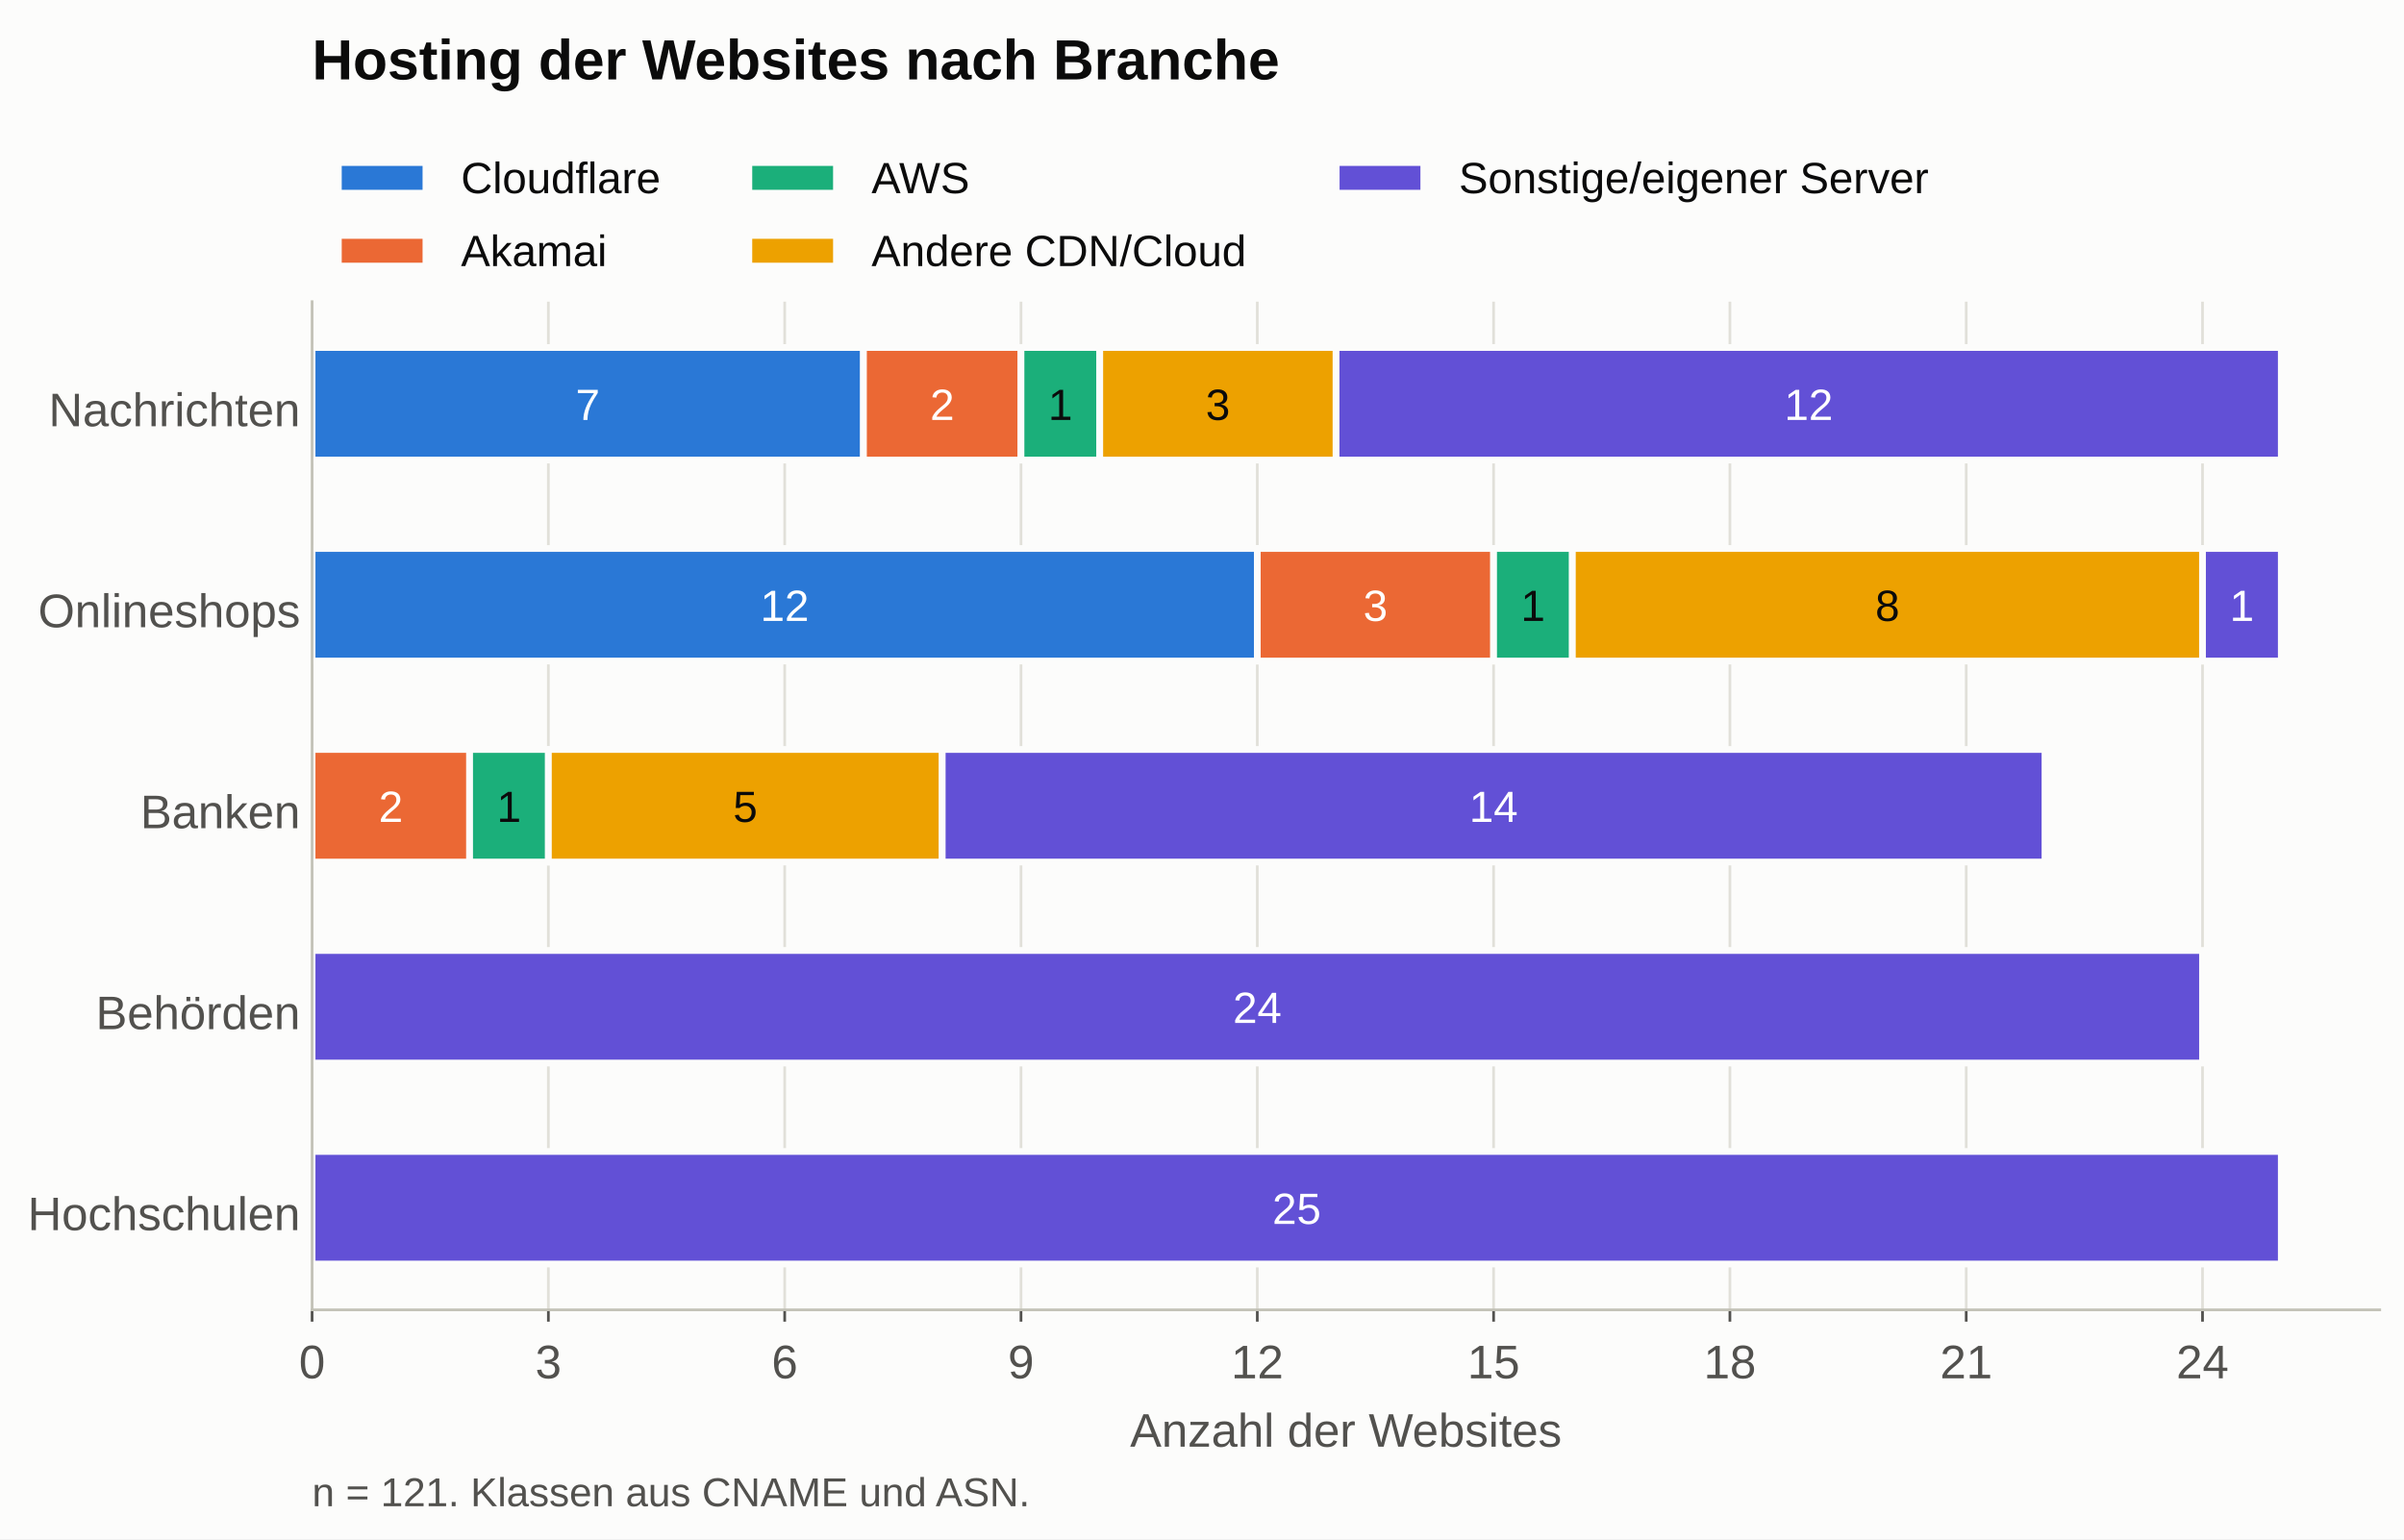
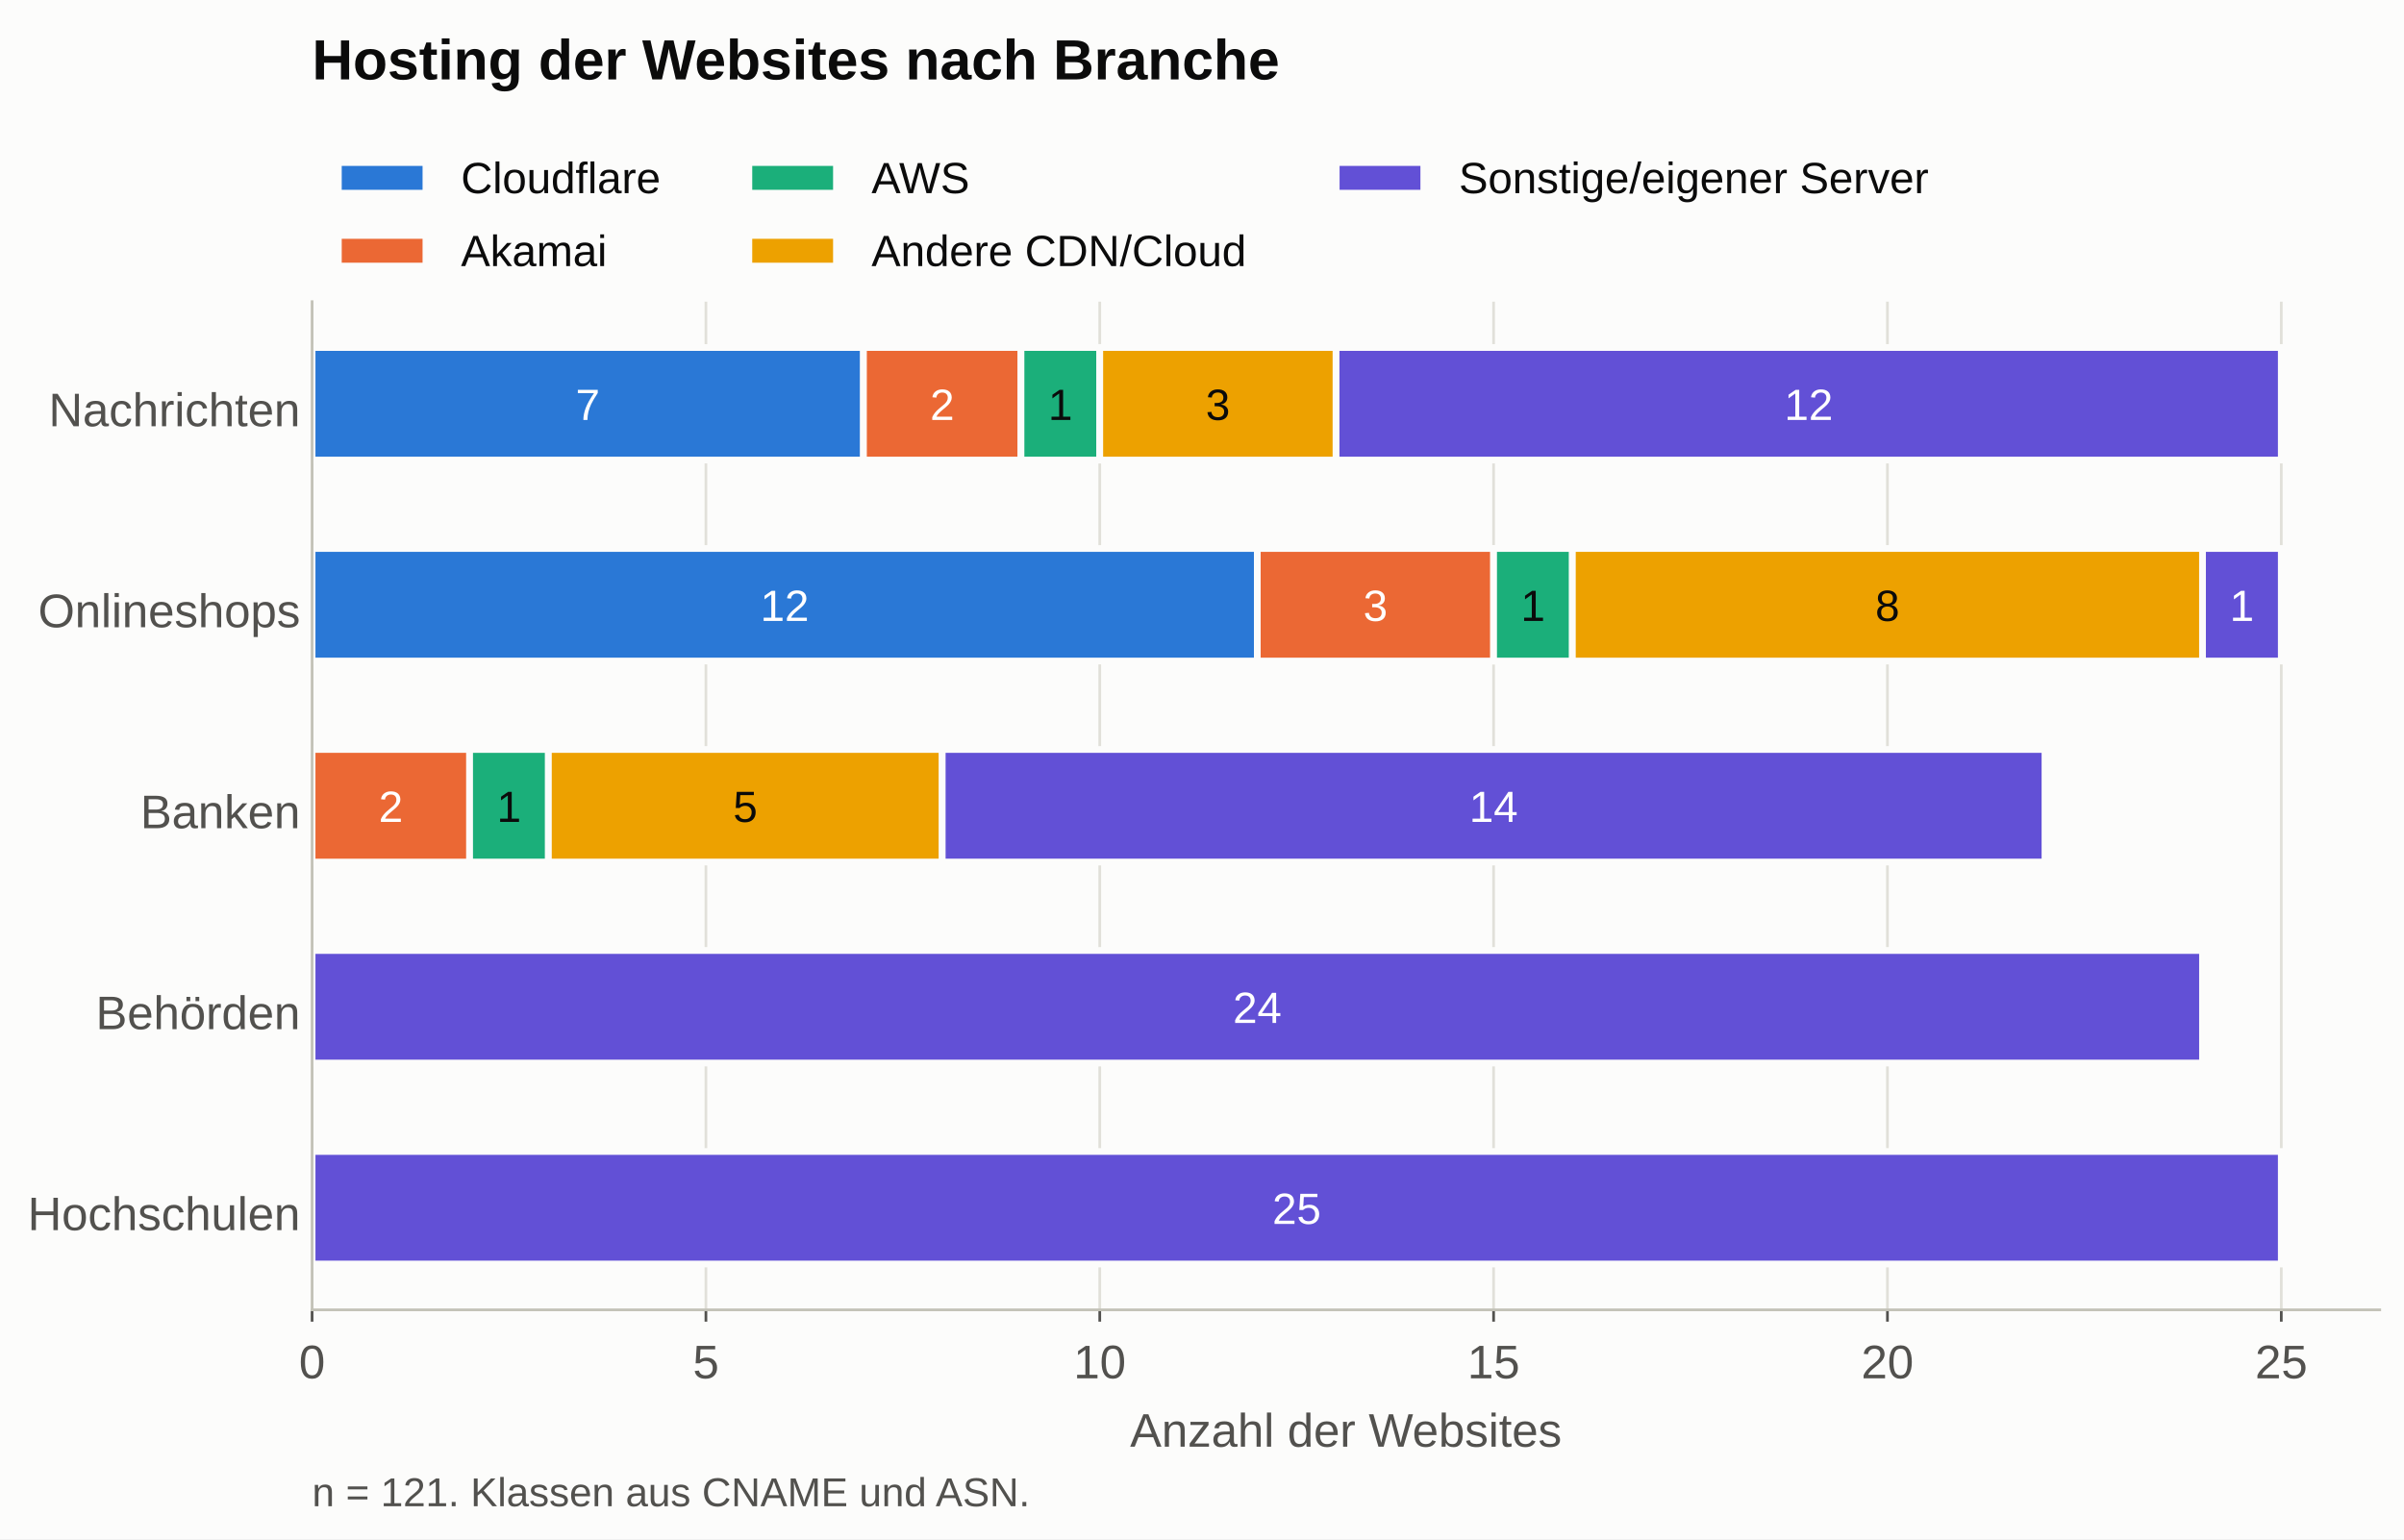
<svg xmlns="http://www.w3.org/2000/svg" xmlns:xlink="http://www.w3.org/1999/xlink" width="713.642pt" height="457.032pt" viewBox="0 0 713.642 457.032" version="1.1">
  <defs>
    <style type="text/css">*{stroke-linejoin: round; stroke-linecap: butt}</style>
  </defs>
  <g id="figure_1">
    <g id="patch_1">
      <path d="M 0 457.032  L 713.642 457.032  L 713.642 0  L 0 0  z " style="fill: #fcfcfb" />
    </g>
    <g id="axes_1">
      <g id="patch_2">
        <path d="M 92.642 388.956  L 706.442 388.956  L 706.442 89.58  L 92.642 89.58  z " style="fill: #fcfcfb" />
      </g>
      <g id="matplotlib.axis_1">
        <g id="xtick_1">
          <g id="line2d_1">
-             <path d="M 92.642 388.956  L 92.642 89.58  " clip-path="url(#p46d0b15c34)" style="fill: none; stroke: #e1e0d9; stroke-width: 0.8; stroke-linecap: square" />
+             <path d="M 92.642 388.956  L 92.642 89.58  " clip-path="url(#pcb97ab84ca)" style="fill: none; stroke: #e1e0d9; stroke-width: 0.8; stroke-linecap: square" />
          </g>
          <g id="line2d_2">
            <defs>
-               <path id="md95e535b60" d="M 0 0  L 0 3.5  " style="stroke: #52514e; stroke-width: 0.8" />
+               <path id="m87131e56b1" d="M 0 0  L 0 3.5  " style="stroke: #52514e; stroke-width: 0.8" />
            </defs>
            <g>
-               <use xlink:href="#md95e535b60" x="92.642" y="388.956" style="fill: #52514e; stroke: #52514e; stroke-width: 0.8" />
+               <use xlink:href="#m87131e56b1" x="92.642" y="388.956" style="fill: #52514e; stroke: #52514e; stroke-width: 0.8" />
            </g>
          </g>
          <g id="text_1">
            <text style="font-size: 14px; font-family: 'Helvetica Neue', 'Arial', 'DejaVu Sans', sans-serif; text-anchor: middle; fill: #52514e" x="92.642" y="409.284" transform="rotate(-0 92.64156 409.284)">0</text>
          </g>
        </g>
        <g id="xtick_2">
          <g id="line2d_3">
-             <path d="M 162.79 388.956  L 162.79 89.58  " clip-path="url(#p46d0b15c34)" style="fill: none; stroke: #e1e0d9; stroke-width: 0.8; stroke-linecap: square" />
+             <path d="M 209.556 388.956  L 209.556 89.58  " clip-path="url(#pcb97ab84ca)" style="fill: none; stroke: #e1e0d9; stroke-width: 0.8; stroke-linecap: square" />
          </g>
          <g id="line2d_4">
            <g>
-               <use xlink:href="#md95e535b60" x="162.79" y="388.956" style="fill: #52514e; stroke: #52514e; stroke-width: 0.8" />
+               <use xlink:href="#m87131e56b1" x="209.556" y="388.956" style="fill: #52514e; stroke: #52514e; stroke-width: 0.8" />
            </g>
          </g>
          <g id="text_2">
-             <text style="font-size: 14px; font-family: 'Helvetica Neue', 'Arial', 'DejaVu Sans', sans-serif; text-anchor: middle; fill: #52514e" x="162.79" y="409.284" transform="rotate(-0 162.7901 409.284)">3</text>
+             <text style="font-size: 14px; font-family: 'Helvetica Neue', 'Arial', 'DejaVu Sans', sans-serif; text-anchor: middle; fill: #52514e" x="209.556" y="409.284" transform="rotate(-0 209.5558 409.284)">5</text>
          </g>
        </g>
        <g id="xtick_3">
          <g id="line2d_5">
-             <path d="M 232.939 388.956  L 232.939 89.58  " clip-path="url(#p46d0b15c34)" style="fill: none; stroke: #e1e0d9; stroke-width: 0.8; stroke-linecap: square" />
+             <path d="M 326.47 388.956  L 326.47 89.58  " clip-path="url(#pcb97ab84ca)" style="fill: none; stroke: #e1e0d9; stroke-width: 0.8; stroke-linecap: square" />
          </g>
          <g id="line2d_6">
            <g>
-               <use xlink:href="#md95e535b60" x="232.939" y="388.956" style="fill: #52514e; stroke: #52514e; stroke-width: 0.8" />
+               <use xlink:href="#m87131e56b1" x="326.47" y="388.956" style="fill: #52514e; stroke: #52514e; stroke-width: 0.8" />
            </g>
          </g>
          <g id="text_3">
-             <text style="font-size: 14px; font-family: 'Helvetica Neue', 'Arial', 'DejaVu Sans', sans-serif; text-anchor: middle; fill: #52514e" x="232.939" y="409.284" transform="rotate(-0 232.9387 409.284)">6</text>
+             <text style="font-size: 14px; font-family: 'Helvetica Neue', 'Arial', 'DejaVu Sans', sans-serif; text-anchor: middle; fill: #52514e" x="326.47" y="409.284" transform="rotate(-0 326.4701 409.284)">10</text>
          </g>
        </g>
        <g id="xtick_4">
          <g id="line2d_7">
-             <path d="M 303.087 388.956  L 303.087 89.58  " clip-path="url(#p46d0b15c34)" style="fill: none; stroke: #e1e0d9; stroke-width: 0.8; stroke-linecap: square" />
+             <path d="M 443.384 388.956  L 443.384 89.58  " clip-path="url(#pcb97ab84ca)" style="fill: none; stroke: #e1e0d9; stroke-width: 0.8; stroke-linecap: square" />
          </g>
          <g id="line2d_8">
            <g>
-               <use xlink:href="#md95e535b60" x="303.087" y="388.956" style="fill: #52514e; stroke: #52514e; stroke-width: 0.8" />
+               <use xlink:href="#m87131e56b1" x="443.384" y="388.956" style="fill: #52514e; stroke: #52514e; stroke-width: 0.8" />
            </g>
          </g>
          <g id="text_4">
-             <text style="font-size: 14px; font-family: 'Helvetica Neue', 'Arial', 'DejaVu Sans', sans-serif; text-anchor: middle; fill: #52514e" x="303.087" y="409.284" transform="rotate(-0 303.0873 409.284)">9</text>
+             <text style="font-size: 14px; font-family: 'Helvetica Neue', 'Arial', 'DejaVu Sans', sans-serif; text-anchor: middle; fill: #52514e" x="443.384" y="409.284" transform="rotate(-0 443.3844 409.284)">15</text>
          </g>
        </g>
        <g id="xtick_5">
          <g id="line2d_9">
-             <path d="M 373.236 388.956  L 373.236 89.58  " clip-path="url(#p46d0b15c34)" style="fill: none; stroke: #e1e0d9; stroke-width: 0.8; stroke-linecap: square" />
+             <path d="M 560.299 388.956  L 560.299 89.58  " clip-path="url(#pcb97ab84ca)" style="fill: none; stroke: #e1e0d9; stroke-width: 0.8; stroke-linecap: square" />
          </g>
          <g id="line2d_10">
            <g>
-               <use xlink:href="#md95e535b60" x="373.236" y="388.956" style="fill: #52514e; stroke: #52514e; stroke-width: 0.8" />
+               <use xlink:href="#m87131e56b1" x="560.299" y="388.956" style="fill: #52514e; stroke: #52514e; stroke-width: 0.8" />
            </g>
          </g>
          <g id="text_5">
-             <text style="font-size: 14px; font-family: 'Helvetica Neue', 'Arial', 'DejaVu Sans', sans-serif; text-anchor: middle; fill: #52514e" x="373.236" y="409.284" transform="rotate(-0 373.2358 409.284)">12</text>
+             <text style="font-size: 14px; font-family: 'Helvetica Neue', 'Arial', 'DejaVu Sans', sans-serif; text-anchor: middle; fill: #52514e" x="560.299" y="409.284" transform="rotate(-0 560.2987 409.284)">20</text>
          </g>
        </g>
        <g id="xtick_6">
          <g id="line2d_11">
-             <path d="M 443.384 388.956  L 443.384 89.58  " clip-path="url(#p46d0b15c34)" style="fill: none; stroke: #e1e0d9; stroke-width: 0.8; stroke-linecap: square" />
+             <path d="M 677.213 388.956  L 677.213 89.58  " clip-path="url(#pcb97ab84ca)" style="fill: none; stroke: #e1e0d9; stroke-width: 0.8; stroke-linecap: square" />
          </g>
          <g id="line2d_12">
            <g>
-               <use xlink:href="#md95e535b60" x="443.384" y="388.956" style="fill: #52514e; stroke: #52514e; stroke-width: 0.8" />
+               <use xlink:href="#m87131e56b1" x="677.213" y="388.956" style="fill: #52514e; stroke: #52514e; stroke-width: 0.8" />
            </g>
          </g>
          <g id="text_6">
-             <text style="font-size: 14px; font-family: 'Helvetica Neue', 'Arial', 'DejaVu Sans', sans-serif; text-anchor: middle; fill: #52514e" x="443.384" y="409.284" transform="rotate(-0 443.3844 409.284)">15</text>
-           </g>
-         </g>
-         <g id="xtick_7">
-           <g id="line2d_13">
-             <path d="M 513.533 388.956  L 513.533 89.58  " clip-path="url(#p46d0b15c34)" style="fill: none; stroke: #e1e0d9; stroke-width: 0.8; stroke-linecap: square" />
-           </g>
-           <g id="line2d_14">
-             <g>
-               <use xlink:href="#md95e535b60" x="513.533" y="388.956" style="fill: #52514e; stroke: #52514e; stroke-width: 0.8" />
-             </g>
-           </g>
-           <g id="text_7">
-             <text style="font-size: 14px; font-family: 'Helvetica Neue', 'Arial', 'DejaVu Sans', sans-serif; text-anchor: middle; fill: #52514e" x="513.533" y="409.284" transform="rotate(-0 513.533 409.284)">18</text>
-           </g>
-         </g>
-         <g id="xtick_8">
-           <g id="line2d_15">
-             <path d="M 583.682 388.956  L 583.682 89.58  " clip-path="url(#p46d0b15c34)" style="fill: none; stroke: #e1e0d9; stroke-width: 0.8; stroke-linecap: square" />
-           </g>
-           <g id="line2d_16">
-             <g>
-               <use xlink:href="#md95e535b60" x="583.682" y="388.956" style="fill: #52514e; stroke: #52514e; stroke-width: 0.8" />
-             </g>
-           </g>
-           <g id="text_8">
-             <text style="font-size: 14px; font-family: 'Helvetica Neue', 'Arial', 'DejaVu Sans', sans-serif; text-anchor: middle; fill: #52514e" x="583.682" y="409.284" transform="rotate(-0 583.6816 409.284)">21</text>
-           </g>
-         </g>
-         <g id="xtick_9">
-           <g id="line2d_17">
-             <path d="M 653.83 388.956  L 653.83 89.58  " clip-path="url(#p46d0b15c34)" style="fill: none; stroke: #e1e0d9; stroke-width: 0.8; stroke-linecap: square" />
-           </g>
-           <g id="line2d_18">
-             <g>
-               <use xlink:href="#md95e535b60" x="653.83" y="388.956" style="fill: #52514e; stroke: #52514e; stroke-width: 0.8" />
-             </g>
-           </g>
-           <g id="text_9">
-             <text style="font-size: 14px; font-family: 'Helvetica Neue', 'Arial', 'DejaVu Sans', sans-serif; text-anchor: middle; fill: #52514e" x="653.83" y="409.284" transform="rotate(-0 653.8301 409.284)">24</text>
-           </g>
-         </g>
-         <g id="text_10">
+             <text style="font-size: 14px; font-family: 'Helvetica Neue', 'Arial', 'DejaVu Sans', sans-serif; text-anchor: middle; fill: #52514e" x="677.213" y="409.284" transform="rotate(-0 677.213 409.284)">25</text>
+           </g>
+         </g>
+         <g id="text_7">
          <text style="font-size: 14px; font-family: 'Helvetica Neue', 'Arial', 'DejaVu Sans', sans-serif; text-anchor: middle; fill: #52514e" x="399.542" y="429.594" transform="rotate(-0 399.5416 429.594)">Anzahl der Websites</text>
        </g>
      </g>
      <g id="matplotlib.axis_2">
        <g id="ytick_1">
-           <g id="line2d_19" />
+           <g id="line2d_13" />
+           <g id="text_8">
+             <text style="font-size: 14px; font-family: 'Helvetica Neue', 'Arial', 'DejaVu Sans', sans-serif; text-anchor: end; fill: #52514e" x="89.142" y="126.564" transform="rotate(-0 89.14156 126.5636)">Nachrichten</text>
+           </g>
+         </g>
+         <g id="ytick_2">
+           <g id="line2d_14" />
+           <g id="text_9">
+             <text style="font-size: 14px; font-family: 'Helvetica Neue', 'Arial', 'DejaVu Sans', sans-serif; text-anchor: end; fill: #52514e" x="89.142" y="186.248" transform="rotate(-0 89.14156 186.2478)">Onlineshops</text>
+           </g>
+         </g>
+         <g id="ytick_3">
+           <g id="line2d_15" />
+           <g id="text_10">
+             <text style="font-size: 14px; font-family: 'Helvetica Neue', 'Arial', 'DejaVu Sans', sans-serif; text-anchor: end; fill: #52514e" x="89.142" y="245.932" transform="rotate(-0 89.14156 245.932)">Banken</text>
+           </g>
+         </g>
+         <g id="ytick_4">
+           <g id="line2d_16" />
          <g id="text_11">
-             <text style="font-size: 14px; font-family: 'Helvetica Neue', 'Arial', 'DejaVu Sans', sans-serif; text-anchor: end; fill: #52514e" x="89.142" y="126.564" transform="rotate(-0 89.14156 126.5636)">Nachrichten</text>
-           </g>
-         </g>
-         <g id="ytick_2">
-           <g id="line2d_20" />
+             <text style="font-size: 14px; font-family: 'Helvetica Neue', 'Arial', 'DejaVu Sans', sans-serif; text-anchor: end; fill: #52514e" x="89.142" y="305.616" transform="rotate(-0 89.14156 305.6162)">Behörden</text>
+           </g>
+         </g>
+         <g id="ytick_5">
+           <g id="line2d_17" />
          <g id="text_12">
-             <text style="font-size: 14px; font-family: 'Helvetica Neue', 'Arial', 'DejaVu Sans', sans-serif; text-anchor: end; fill: #52514e" x="89.142" y="186.248" transform="rotate(-0 89.14156 186.2478)">Onlineshops</text>
-           </g>
-         </g>
-         <g id="ytick_3">
-           <g id="line2d_21" />
-           <g id="text_13">
-             <text style="font-size: 14px; font-family: 'Helvetica Neue', 'Arial', 'DejaVu Sans', sans-serif; text-anchor: end; fill: #52514e" x="89.142" y="245.932" transform="rotate(-0 89.14156 245.932)">Banken</text>
-           </g>
-         </g>
-         <g id="ytick_4">
-           <g id="line2d_22" />
-           <g id="text_14">
-             <text style="font-size: 14px; font-family: 'Helvetica Neue', 'Arial', 'DejaVu Sans', sans-serif; text-anchor: end; fill: #52514e" x="89.142" y="305.616" transform="rotate(-0 89.14156 305.6162)">Behörden</text>
-           </g>
-         </g>
-         <g id="ytick_5">
-           <g id="line2d_23" />
-           <g id="text_15">
            <text style="font-size: 14px; font-family: 'Helvetica Neue', 'Arial', 'DejaVu Sans', sans-serif; text-anchor: end; fill: #52514e" x="89.142" y="365.3" transform="rotate(-0 89.14156 365.3004)">Hochschulen</text>
          </g>
        </g>
      </g>
      <g id="patch_3">
-         <path d="M 92.642 136.611  L 256.322 136.611  L 256.322 103.188  L 92.642 103.188  z " clip-path="url(#p46d0b15c34)" style="fill: #2a78d6; stroke: #fcfcfb; stroke-width: 2; stroke-linejoin: miter" />
+         <path d="M 92.642 136.611  L 256.322 136.611  L 256.322 103.188  L 92.642 103.188  z " clip-path="url(#pcb97ab84ca)" style="fill: #2a78d6; stroke: #fcfcfb; stroke-width: 2; stroke-linejoin: miter" />
      </g>
      <g id="patch_4">
-         <path d="M 92.642 196.295  L 373.236 196.295  L 373.236 162.872  L 92.642 162.872  z " clip-path="url(#p46d0b15c34)" style="fill: #2a78d6; stroke: #fcfcfb; stroke-width: 2; stroke-linejoin: miter" />
+         <path d="M 92.642 196.295  L 373.236 196.295  L 373.236 162.872  L 92.642 162.872  z " clip-path="url(#pcb97ab84ca)" style="fill: #2a78d6; stroke: #fcfcfb; stroke-width: 2; stroke-linejoin: miter" />
      </g>
      <g id="patch_5">
-         <path d="M 92.642 255.98  L 92.642 255.98  L 92.642 222.556  L 92.642 222.556  z " clip-path="url(#p46d0b15c34)" style="fill: #2a78d6; stroke: #fcfcfb; stroke-width: 2; stroke-linejoin: miter" />
+         <path d="M 92.642 255.98  L 92.642 255.98  L 92.642 222.556  L 92.642 222.556  z " clip-path="url(#pcb97ab84ca)" style="fill: #2a78d6; stroke: #fcfcfb; stroke-width: 2; stroke-linejoin: miter" />
      </g>
      <g id="patch_6">
-         <path d="M 92.642 315.664  L 92.642 315.664  L 92.642 282.241  L 92.642 282.241  z " clip-path="url(#p46d0b15c34)" style="fill: #2a78d6; stroke: #fcfcfb; stroke-width: 2; stroke-linejoin: miter" />
+         <path d="M 92.642 315.664  L 92.642 315.664  L 92.642 282.241  L 92.642 282.241  z " clip-path="url(#pcb97ab84ca)" style="fill: #2a78d6; stroke: #fcfcfb; stroke-width: 2; stroke-linejoin: miter" />
      </g>
      <g id="patch_7">
-         <path d="M 92.642 375.348  L 92.642 375.348  L 92.642 341.925  L 92.642 341.925  z " clip-path="url(#p46d0b15c34)" style="fill: #2a78d6; stroke: #fcfcfb; stroke-width: 2; stroke-linejoin: miter" />
+         <path d="M 92.642 375.348  L 92.642 375.348  L 92.642 341.925  L 92.642 341.925  z " clip-path="url(#pcb97ab84ca)" style="fill: #2a78d6; stroke: #fcfcfb; stroke-width: 2; stroke-linejoin: miter" />
      </g>
      <g id="patch_8">
-         <path d="M 256.322 136.611  L 303.087 136.611  L 303.087 103.188  L 256.322 103.188  z " clip-path="url(#p46d0b15c34)" style="fill: #eb6834; stroke: #fcfcfb; stroke-width: 2; stroke-linejoin: miter" />
+         <path d="M 256.322 136.611  L 303.087 136.611  L 303.087 103.188  L 256.322 103.188  z " clip-path="url(#pcb97ab84ca)" style="fill: #eb6834; stroke: #fcfcfb; stroke-width: 2; stroke-linejoin: miter" />
      </g>
      <g id="patch_9">
-         <path d="M 373.236 196.295  L 443.384 196.295  L 443.384 162.872  L 373.236 162.872  z " clip-path="url(#p46d0b15c34)" style="fill: #eb6834; stroke: #fcfcfb; stroke-width: 2; stroke-linejoin: miter" />
+         <path d="M 373.236 196.295  L 443.384 196.295  L 443.384 162.872  L 373.236 162.872  z " clip-path="url(#pcb97ab84ca)" style="fill: #eb6834; stroke: #fcfcfb; stroke-width: 2; stroke-linejoin: miter" />
      </g>
      <g id="patch_10">
-         <path d="M 92.642 255.98  L 139.407 255.98  L 139.407 222.556  L 92.642 222.556  z " clip-path="url(#p46d0b15c34)" style="fill: #eb6834; stroke: #fcfcfb; stroke-width: 2; stroke-linejoin: miter" />
+         <path d="M 92.642 255.98  L 139.407 255.98  L 139.407 222.556  L 92.642 222.556  z " clip-path="url(#pcb97ab84ca)" style="fill: #eb6834; stroke: #fcfcfb; stroke-width: 2; stroke-linejoin: miter" />
      </g>
      <g id="patch_11">
-         <path d="M 92.642 315.664  L 92.642 315.664  L 92.642 282.241  L 92.642 282.241  z " clip-path="url(#p46d0b15c34)" style="fill: #eb6834; stroke: #fcfcfb; stroke-width: 2; stroke-linejoin: miter" />
+         <path d="M 92.642 315.664  L 92.642 315.664  L 92.642 282.241  L 92.642 282.241  z " clip-path="url(#pcb97ab84ca)" style="fill: #eb6834; stroke: #fcfcfb; stroke-width: 2; stroke-linejoin: miter" />
      </g>
      <g id="patch_12">
-         <path d="M 92.642 375.348  L 92.642 375.348  L 92.642 341.925  L 92.642 341.925  z " clip-path="url(#p46d0b15c34)" style="fill: #eb6834; stroke: #fcfcfb; stroke-width: 2; stroke-linejoin: miter" />
+         <path d="M 92.642 375.348  L 92.642 375.348  L 92.642 341.925  L 92.642 341.925  z " clip-path="url(#pcb97ab84ca)" style="fill: #eb6834; stroke: #fcfcfb; stroke-width: 2; stroke-linejoin: miter" />
      </g>
      <g id="patch_13">
-         <path d="M 303.087 136.611  L 326.47 136.611  L 326.47 103.188  L 303.087 103.188  z " clip-path="url(#p46d0b15c34)" style="fill: #1baf7a; stroke: #fcfcfb; stroke-width: 2; stroke-linejoin: miter" />
+         <path d="M 303.087 136.611  L 326.47 136.611  L 326.47 103.188  L 303.087 103.188  z " clip-path="url(#pcb97ab84ca)" style="fill: #1baf7a; stroke: #fcfcfb; stroke-width: 2; stroke-linejoin: miter" />
      </g>
      <g id="patch_14">
-         <path d="M 443.384 196.295  L 466.767 196.295  L 466.767 162.872  L 443.384 162.872  z " clip-path="url(#p46d0b15c34)" style="fill: #1baf7a; stroke: #fcfcfb; stroke-width: 2; stroke-linejoin: miter" />
+         <path d="M 443.384 196.295  L 466.767 196.295  L 466.767 162.872  L 443.384 162.872  z " clip-path="url(#pcb97ab84ca)" style="fill: #1baf7a; stroke: #fcfcfb; stroke-width: 2; stroke-linejoin: miter" />
      </g>
      <g id="patch_15">
-         <path d="M 139.407 255.98  L 162.79 255.98  L 162.79 222.556  L 139.407 222.556  z " clip-path="url(#p46d0b15c34)" style="fill: #1baf7a; stroke: #fcfcfb; stroke-width: 2; stroke-linejoin: miter" />
+         <path d="M 139.407 255.98  L 162.79 255.98  L 162.79 222.556  L 139.407 222.556  z " clip-path="url(#pcb97ab84ca)" style="fill: #1baf7a; stroke: #fcfcfb; stroke-width: 2; stroke-linejoin: miter" />
      </g>
      <g id="patch_16">
-         <path d="M 92.642 315.664  L 92.642 315.664  L 92.642 282.241  L 92.642 282.241  z " clip-path="url(#p46d0b15c34)" style="fill: #1baf7a; stroke: #fcfcfb; stroke-width: 2; stroke-linejoin: miter" />
+         <path d="M 92.642 315.664  L 92.642 315.664  L 92.642 282.241  L 92.642 282.241  z " clip-path="url(#pcb97ab84ca)" style="fill: #1baf7a; stroke: #fcfcfb; stroke-width: 2; stroke-linejoin: miter" />
      </g>
      <g id="patch_17">
-         <path d="M 92.642 375.348  L 92.642 375.348  L 92.642 341.925  L 92.642 341.925  z " clip-path="url(#p46d0b15c34)" style="fill: #1baf7a; stroke: #fcfcfb; stroke-width: 2; stroke-linejoin: miter" />
+         <path d="M 92.642 375.348  L 92.642 375.348  L 92.642 341.925  L 92.642 341.925  z " clip-path="url(#pcb97ab84ca)" style="fill: #1baf7a; stroke: #fcfcfb; stroke-width: 2; stroke-linejoin: miter" />
      </g>
      <g id="patch_18">
-         <path d="M 326.47 136.611  L 396.619 136.611  L 396.619 103.188  L 326.47 103.188  z " clip-path="url(#p46d0b15c34)" style="fill: #eda100; stroke: #fcfcfb; stroke-width: 2; stroke-linejoin: miter" />
+         <path d="M 326.47 136.611  L 396.619 136.611  L 396.619 103.188  L 326.47 103.188  z " clip-path="url(#pcb97ab84ca)" style="fill: #eda100; stroke: #fcfcfb; stroke-width: 2; stroke-linejoin: miter" />
      </g>
      <g id="patch_19">
-         <path d="M 466.767 196.295  L 653.83 196.295  L 653.83 162.872  L 466.767 162.872  z " clip-path="url(#p46d0b15c34)" style="fill: #eda100; stroke: #fcfcfb; stroke-width: 2; stroke-linejoin: miter" />
+         <path d="M 466.767 196.295  L 653.83 196.295  L 653.83 162.872  L 466.767 162.872  z " clip-path="url(#pcb97ab84ca)" style="fill: #eda100; stroke: #fcfcfb; stroke-width: 2; stroke-linejoin: miter" />
      </g>
      <g id="patch_20">
-         <path d="M 162.79 255.98  L 279.704 255.98  L 279.704 222.556  L 162.79 222.556  z " clip-path="url(#p46d0b15c34)" style="fill: #eda100; stroke: #fcfcfb; stroke-width: 2; stroke-linejoin: miter" />
+         <path d="M 162.79 255.98  L 279.704 255.98  L 279.704 222.556  L 162.79 222.556  z " clip-path="url(#pcb97ab84ca)" style="fill: #eda100; stroke: #fcfcfb; stroke-width: 2; stroke-linejoin: miter" />
      </g>
      <g id="patch_21">
-         <path d="M 92.642 315.664  L 92.642 315.664  L 92.642 282.241  L 92.642 282.241  z " clip-path="url(#p46d0b15c34)" style="fill: #eda100; stroke: #fcfcfb; stroke-width: 2; stroke-linejoin: miter" />
+         <path d="M 92.642 315.664  L 92.642 315.664  L 92.642 282.241  L 92.642 282.241  z " clip-path="url(#pcb97ab84ca)" style="fill: #eda100; stroke: #fcfcfb; stroke-width: 2; stroke-linejoin: miter" />
      </g>
      <g id="patch_22">
-         <path d="M 92.642 375.348  L 92.642 375.348  L 92.642 341.925  L 92.642 341.925  z " clip-path="url(#p46d0b15c34)" style="fill: #eda100; stroke: #fcfcfb; stroke-width: 2; stroke-linejoin: miter" />
+         <path d="M 92.642 375.348  L 92.642 375.348  L 92.642 341.925  L 92.642 341.925  z " clip-path="url(#pcb97ab84ca)" style="fill: #eda100; stroke: #fcfcfb; stroke-width: 2; stroke-linejoin: miter" />
      </g>
      <g id="patch_23">
-         <path d="M 396.619 136.611  L 677.213 136.611  L 677.213 103.188  L 396.619 103.188  z " clip-path="url(#p46d0b15c34)" style="fill: #6250d6; stroke: #fcfcfb; stroke-width: 2; stroke-linejoin: miter" />
+         <path d="M 396.619 136.611  L 677.213 136.611  L 677.213 103.188  L 396.619 103.188  z " clip-path="url(#pcb97ab84ca)" style="fill: #6250d6; stroke: #fcfcfb; stroke-width: 2; stroke-linejoin: miter" />
      </g>
      <g id="patch_24">
-         <path d="M 653.83 196.295  L 677.213 196.295  L 677.213 162.872  L 653.83 162.872  z " clip-path="url(#p46d0b15c34)" style="fill: #6250d6; stroke: #fcfcfb; stroke-width: 2; stroke-linejoin: miter" />
+         <path d="M 653.83 196.295  L 677.213 196.295  L 677.213 162.872  L 653.83 162.872  z " clip-path="url(#pcb97ab84ca)" style="fill: #6250d6; stroke: #fcfcfb; stroke-width: 2; stroke-linejoin: miter" />
      </g>
      <g id="patch_25">
-         <path d="M 279.704 255.98  L 607.064 255.98  L 607.064 222.556  L 279.704 222.556  z " clip-path="url(#p46d0b15c34)" style="fill: #6250d6; stroke: #fcfcfb; stroke-width: 2; stroke-linejoin: miter" />
+         <path d="M 279.704 255.98  L 607.064 255.98  L 607.064 222.556  L 279.704 222.556  z " clip-path="url(#pcb97ab84ca)" style="fill: #6250d6; stroke: #fcfcfb; stroke-width: 2; stroke-linejoin: miter" />
      </g>
      <g id="patch_26">
-         <path d="M 92.642 315.664  L 653.83 315.664  L 653.83 282.241  L 92.642 282.241  z " clip-path="url(#p46d0b15c34)" style="fill: #6250d6; stroke: #fcfcfb; stroke-width: 2; stroke-linejoin: miter" />
+         <path d="M 92.642 315.664  L 653.83 315.664  L 653.83 282.241  L 92.642 282.241  z " clip-path="url(#pcb97ab84ca)" style="fill: #6250d6; stroke: #fcfcfb; stroke-width: 2; stroke-linejoin: miter" />
      </g>
      <g id="patch_27">
-         <path d="M 92.642 375.348  L 677.213 375.348  L 677.213 341.925  L 92.642 341.925  z " clip-path="url(#p46d0b15c34)" style="fill: #6250d6; stroke: #fcfcfb; stroke-width: 2; stroke-linejoin: miter" />
+         <path d="M 92.642 375.348  L 677.213 375.348  L 677.213 341.925  L 92.642 341.925  z " clip-path="url(#pcb97ab84ca)" style="fill: #6250d6; stroke: #fcfcfb; stroke-width: 2; stroke-linejoin: miter" />
      </g>
      <g id="patch_28">
        <path d="M 92.642 388.956  L 92.642 89.58  " style="fill: none; stroke: #c3c2b7; stroke-width: 0.8; stroke-linejoin: miter; stroke-linecap: square" />
      </g>
      <g id="patch_29">
        <path d="M 92.642 388.956  L 706.442 388.956  " style="fill: none; stroke: #c3c2b7; stroke-width: 0.8; stroke-linejoin: miter; stroke-linecap: square" />
      </g>
+       <g id="text_13">
+         <text style="font-size: 13px; font-family: 'Helvetica Neue', 'Arial', 'DejaVu Sans', sans-serif; text-anchor: middle; fill: #ffffff" x="174.482" y="124.703" transform="rotate(-0 174.4816 124.7031)">7</text>
+       </g>
+       <g id="text_14">
+         <text style="font-size: 13px; font-family: 'Helvetica Neue', 'Arial', 'DejaVu Sans', sans-serif; text-anchor: middle; fill: #ffffff" x="232.939" y="184.387" transform="rotate(-0 232.9387 184.3873)">12</text>
+       </g>
+       <g id="text_15">
+         <text style="font-size: 13px; font-family: 'Helvetica Neue', 'Arial', 'DejaVu Sans', sans-serif; text-anchor: middle; fill: #ffffff" x="279.704" y="124.703" transform="rotate(-0 279.7044 124.7031)">2</text>
+       </g>
      <g id="text_16">
-         <text style="font-size: 13px; font-family: 'Helvetica Neue', 'Arial', 'DejaVu Sans', sans-serif; text-anchor: middle; fill: #ffffff" x="174.482" y="124.703" transform="rotate(-0 174.4816 124.7031)">7</text>
+         <text style="font-size: 13px; font-family: 'Helvetica Neue', 'Arial', 'DejaVu Sans', sans-serif; text-anchor: middle; fill: #ffffff" x="408.31" y="184.387" transform="rotate(-0 408.3101 184.3873)">3</text>
      </g>
      <g id="text_17">
-         <text style="font-size: 13px; font-family: 'Helvetica Neue', 'Arial', 'DejaVu Sans', sans-serif; text-anchor: middle; fill: #ffffff" x="232.939" y="184.387" transform="rotate(-0 232.9387 184.3873)">12</text>
+         <text style="font-size: 13px; font-family: 'Helvetica Neue', 'Arial', 'DejaVu Sans', sans-serif; text-anchor: middle; fill: #ffffff" x="116.024" y="244.071" transform="rotate(-0 116.0244 244.0715)">2</text>
      </g>
      <g id="text_18">
-         <text style="font-size: 13px; font-family: 'Helvetica Neue', 'Arial', 'DejaVu Sans', sans-serif; text-anchor: middle; fill: #ffffff" x="279.704" y="124.703" transform="rotate(-0 279.7044 124.7031)">2</text>
+         <text style="font-size: 13px; font-family: 'Helvetica Neue', 'Arial', 'DejaVu Sans', sans-serif; text-anchor: middle; fill: #0b0b0b" x="314.779" y="124.703" transform="rotate(-0 314.7787 124.7031)">1</text>
      </g>
      <g id="text_19">
-         <text style="font-size: 13px; font-family: 'Helvetica Neue', 'Arial', 'DejaVu Sans', sans-serif; text-anchor: middle; fill: #ffffff" x="408.31" y="184.387" transform="rotate(-0 408.3101 184.3873)">3</text>
+         <text style="font-size: 13px; font-family: 'Helvetica Neue', 'Arial', 'DejaVu Sans', sans-serif; text-anchor: middle; fill: #0b0b0b" x="455.076" y="184.387" transform="rotate(-0 455.0758 184.3873)">1</text>
      </g>
      <g id="text_20">
-         <text style="font-size: 13px; font-family: 'Helvetica Neue', 'Arial', 'DejaVu Sans', sans-serif; text-anchor: middle; fill: #ffffff" x="116.024" y="244.071" transform="rotate(-0 116.0244 244.0715)">2</text>
+         <text style="font-size: 13px; font-family: 'Helvetica Neue', 'Arial', 'DejaVu Sans', sans-serif; text-anchor: middle; fill: #0b0b0b" x="151.099" y="244.071" transform="rotate(-0 151.0987 244.0715)">1</text>
      </g>
      <g id="text_21">
-         <text style="font-size: 13px; font-family: 'Helvetica Neue', 'Arial', 'DejaVu Sans', sans-serif; text-anchor: middle; fill: #0b0b0b" x="314.779" y="124.703" transform="rotate(-0 314.7787 124.7031)">1</text>
+         <text style="font-size: 13px; font-family: 'Helvetica Neue', 'Arial', 'DejaVu Sans', sans-serif; text-anchor: middle; fill: #0b0b0b" x="361.544" y="124.703" transform="rotate(-0 361.5444 124.7031)">3</text>
      </g>
      <g id="text_22">
-         <text style="font-size: 13px; font-family: 'Helvetica Neue', 'Arial', 'DejaVu Sans', sans-serif; text-anchor: middle; fill: #0b0b0b" x="455.076" y="184.387" transform="rotate(-0 455.0758 184.3873)">1</text>
+         <text style="font-size: 13px; font-family: 'Helvetica Neue', 'Arial', 'DejaVu Sans', sans-serif; text-anchor: middle; fill: #0b0b0b" x="560.299" y="184.387" transform="rotate(-0 560.2987 184.3873)">8</text>
      </g>
      <g id="text_23">
-         <text style="font-size: 13px; font-family: 'Helvetica Neue', 'Arial', 'DejaVu Sans', sans-serif; text-anchor: middle; fill: #0b0b0b" x="151.099" y="244.071" transform="rotate(-0 151.0987 244.0715)">1</text>
+         <text style="font-size: 13px; font-family: 'Helvetica Neue', 'Arial', 'DejaVu Sans', sans-serif; text-anchor: middle; fill: #0b0b0b" x="221.247" y="244.071" transform="rotate(-0 221.2473 244.0715)">5</text>
      </g>
      <g id="text_24">
-         <text style="font-size: 13px; font-family: 'Helvetica Neue', 'Arial', 'DejaVu Sans', sans-serif; text-anchor: middle; fill: #0b0b0b" x="361.544" y="124.703" transform="rotate(-0 361.5444 124.7031)">3</text>
+         <text style="font-size: 13px; font-family: 'Helvetica Neue', 'Arial', 'DejaVu Sans', sans-serif; text-anchor: middle; fill: #ffffff" x="536.916" y="124.703" transform="rotate(-0 536.9158 124.7031)">12</text>
      </g>
      <g id="text_25">
-         <text style="font-size: 13px; font-family: 'Helvetica Neue', 'Arial', 'DejaVu Sans', sans-serif; text-anchor: middle; fill: #0b0b0b" x="560.299" y="184.387" transform="rotate(-0 560.2987 184.3873)">8</text>
+         <text style="font-size: 13px; font-family: 'Helvetica Neue', 'Arial', 'DejaVu Sans', sans-serif; text-anchor: middle; fill: #ffffff" x="665.522" y="184.387" transform="rotate(-0 665.5216 184.3873)">1</text>
      </g>
      <g id="text_26">
-         <text style="font-size: 13px; font-family: 'Helvetica Neue', 'Arial', 'DejaVu Sans', sans-serif; text-anchor: middle; fill: #0b0b0b" x="221.247" y="244.071" transform="rotate(-0 221.2473 244.0715)">5</text>
+         <text style="font-size: 13px; font-family: 'Helvetica Neue', 'Arial', 'DejaVu Sans', sans-serif; text-anchor: middle; fill: #ffffff" x="443.384" y="244.071" transform="rotate(-0 443.3844 244.0715)">14</text>
      </g>
      <g id="text_27">
-         <text style="font-size: 13px; font-family: 'Helvetica Neue', 'Arial', 'DejaVu Sans', sans-serif; text-anchor: middle; fill: #ffffff" x="536.916" y="124.703" transform="rotate(-0 536.9158 124.7031)">12</text>
+         <text style="font-size: 13px; font-family: 'Helvetica Neue', 'Arial', 'DejaVu Sans', sans-serif; text-anchor: middle; fill: #ffffff" x="373.236" y="303.756" transform="rotate(-0 373.2358 303.7557)">24</text>
      </g>
      <g id="text_28">
-         <text style="font-size: 13px; font-family: 'Helvetica Neue', 'Arial', 'DejaVu Sans', sans-serif; text-anchor: middle; fill: #ffffff" x="665.522" y="184.387" transform="rotate(-0 665.5216 184.3873)">1</text>
+         <text style="font-size: 13px; font-family: 'Helvetica Neue', 'Arial', 'DejaVu Sans', sans-serif; text-anchor: middle; fill: #ffffff" x="384.927" y="363.44" transform="rotate(-0 384.9273 363.4399)">25</text>
      </g>
      <g id="text_29">
-         <text style="font-size: 13px; font-family: 'Helvetica Neue', 'Arial', 'DejaVu Sans', sans-serif; text-anchor: middle; fill: #ffffff" x="443.384" y="244.071" transform="rotate(-0 443.3844 244.0715)">14</text>
-       </g>
-       <g id="text_30">
-         <text style="font-size: 13px; font-family: 'Helvetica Neue', 'Arial', 'DejaVu Sans', sans-serif; text-anchor: middle; fill: #ffffff" x="373.236" y="303.756" transform="rotate(-0 373.2358 303.7557)">24</text>
-       </g>
-       <g id="text_31">
-         <text style="font-size: 13px; font-family: 'Helvetica Neue', 'Arial', 'DejaVu Sans', sans-serif; text-anchor: middle; fill: #ffffff" x="384.927" y="363.44" transform="rotate(-0 384.9273 363.4399)">25</text>
-       </g>
-       <g id="text_32">
        <text style="font-weight: 700; font-size: 16.8px; font-family: 'Helvetica Neue', 'Arial', 'DejaVu Sans', sans-serif; text-anchor: start; fill: #0b0b0b" x="92.642" y="23.58" transform="rotate(-0 92.64156 23.58)">Hosting der Websites nach Branche</text>
      </g>
      <g id="legend_1">
        <g id="patch_30">
          <path d="M 100.442 57.366  L 126.442 57.366  L 126.442 48.266  L 100.442 48.266  z " style="fill: #2a78d6; stroke: #fcfcfb; stroke-width: 2; stroke-linejoin: miter" />
        </g>
-         <g id="text_33">
+         <g id="text_30">
          <text style="font-size: 13px; font-family: 'Helvetica Neue', 'Arial', 'DejaVu Sans', sans-serif; text-anchor: start; fill: #0b0b0b" x="136.842" y="57.366" transform="rotate(-0 136.8416 57.366)">Cloudflare</text>
        </g>
        <g id="patch_31">
          <path d="M 100.442 79.011  L 126.442 79.011  L 126.442 69.911  L 100.442 69.911  z " style="fill: #eb6834; stroke: #fcfcfb; stroke-width: 2; stroke-linejoin: miter" />
        </g>
-         <g id="text_34">
+         <g id="text_31">
          <text style="font-size: 13px; font-family: 'Helvetica Neue', 'Arial', 'DejaVu Sans', sans-serif; text-anchor: start; fill: #0b0b0b" x="136.842" y="79.011" transform="rotate(-0 136.8416 79.011)">Akamai</text>
        </g>
        <g id="patch_32">
          <path d="M 222.304 57.366  L 248.304 57.366  L 248.304 48.266  L 222.304 48.266  z " style="fill: #1baf7a; stroke: #fcfcfb; stroke-width: 2; stroke-linejoin: miter" />
        </g>
-         <g id="text_35">
+         <g id="text_32">
          <text style="font-size: 13px; font-family: 'Helvetica Neue', 'Arial', 'DejaVu Sans', sans-serif; text-anchor: start; fill: #0b0b0b" x="258.704" y="57.366" transform="rotate(-0 258.7044 57.366)">AWS</text>
        </g>
        <g id="patch_33">
          <path d="M 222.304 79.011  L 248.304 79.011  L 248.304 69.911  L 222.304 69.911  z " style="fill: #eda100; stroke: #fcfcfb; stroke-width: 2; stroke-linejoin: miter" />
        </g>
-         <g id="text_36">
+         <g id="text_33">
          <text style="font-size: 13px; font-family: 'Helvetica Neue', 'Arial', 'DejaVu Sans', sans-serif; text-anchor: start; fill: #0b0b0b" x="258.704" y="79.011" transform="rotate(-0 258.7044 79.011)">Andere CDN/Cloud</text>
        </g>
        <g id="patch_34">
          <path d="M 396.661 57.366  L 422.661 57.366  L 422.661 48.266  L 396.661 48.266  z " style="fill: #6250d6; stroke: #fcfcfb; stroke-width: 2; stroke-linejoin: miter" />
        </g>
-         <g id="text_37">
+         <g id="text_34">
          <text style="font-size: 13px; font-family: 'Helvetica Neue', 'Arial', 'DejaVu Sans', sans-serif; text-anchor: start; fill: #0b0b0b" x="433.061" y="57.366" transform="rotate(-0 433.0608 57.366)">Sonstige/eigener Server</text>
        </g>
      </g>
    </g>
-     <g id="text_38">
+     <g id="text_35">
      <text style="font-size: 12px; font-family: 'Helvetica Neue', 'Arial', 'DejaVu Sans', sans-serif; text-anchor: start; fill: #52514e" x="92.642" y="447.276" transform="rotate(-0 92.64156 447.276)">n = 121. Klassen aus CNAME und ASN.</text>
    </g>
  </g>
  <defs>
-     <clipPath id="p46d0b15c34">
+     <clipPath id="pcb97ab84ca">
      <rect x="92.642" y="89.58" width="613.8" height="299.376" />
    </clipPath>
  </defs>
</svg>
